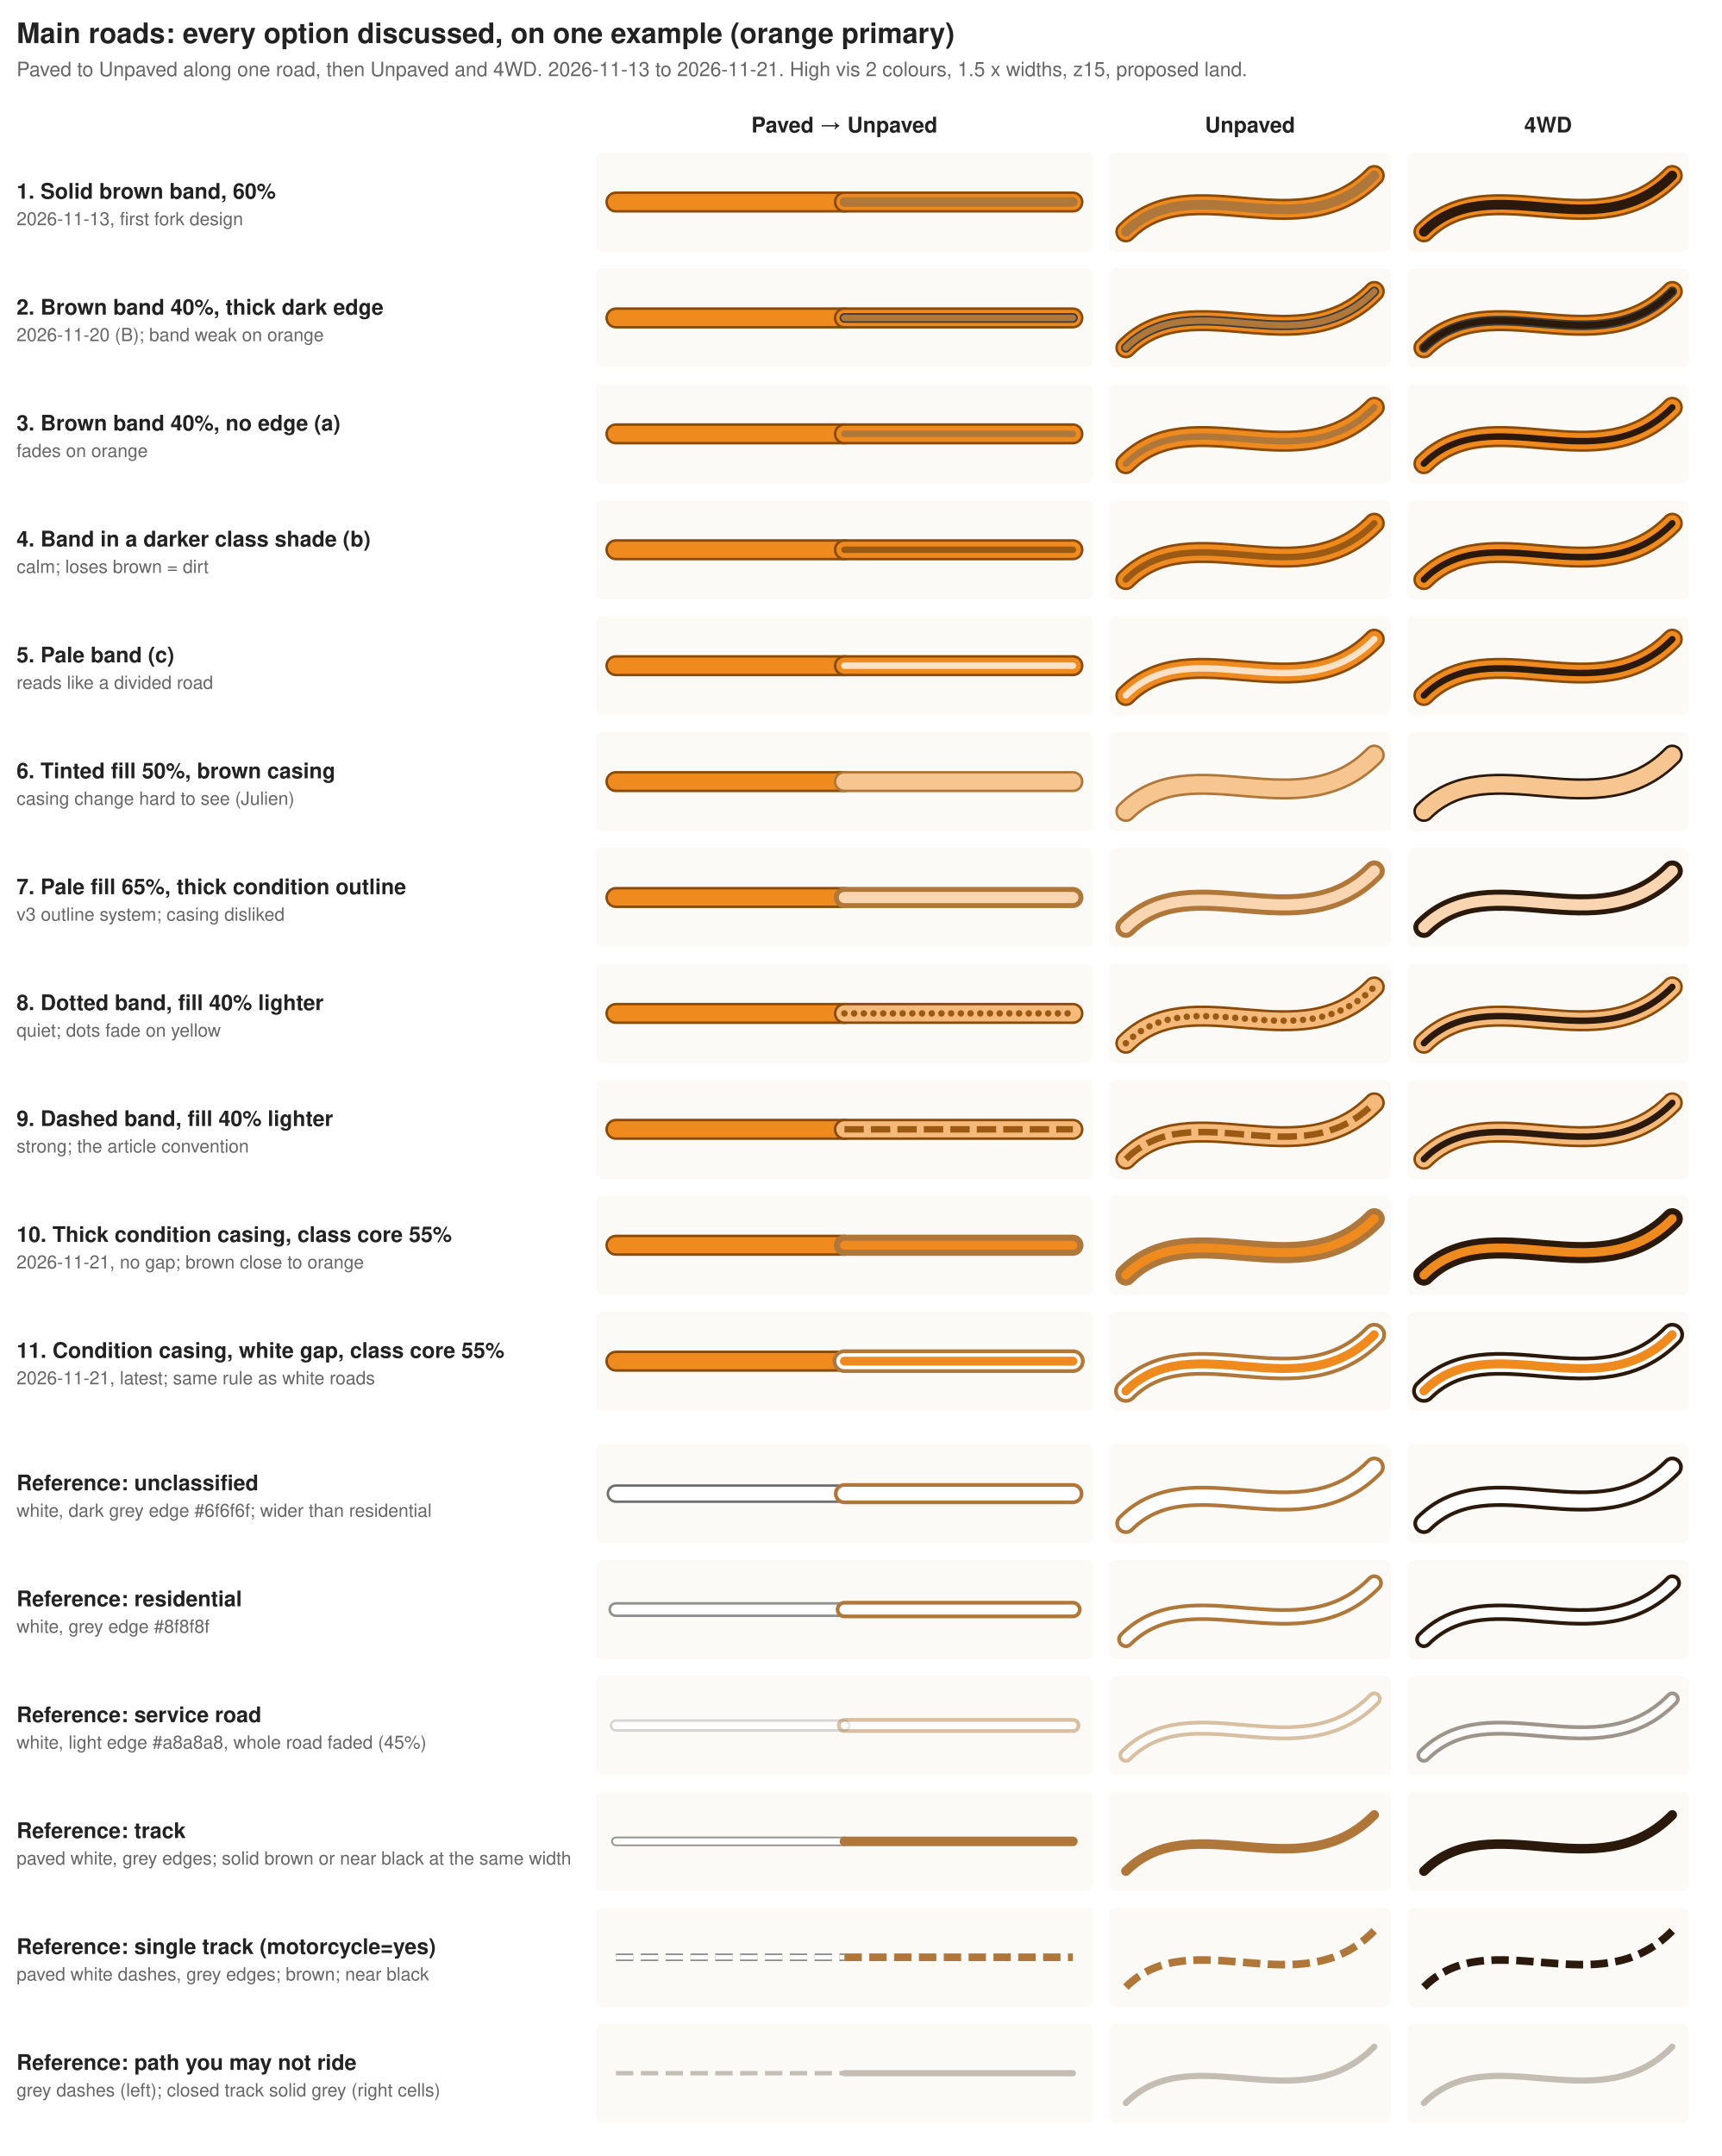
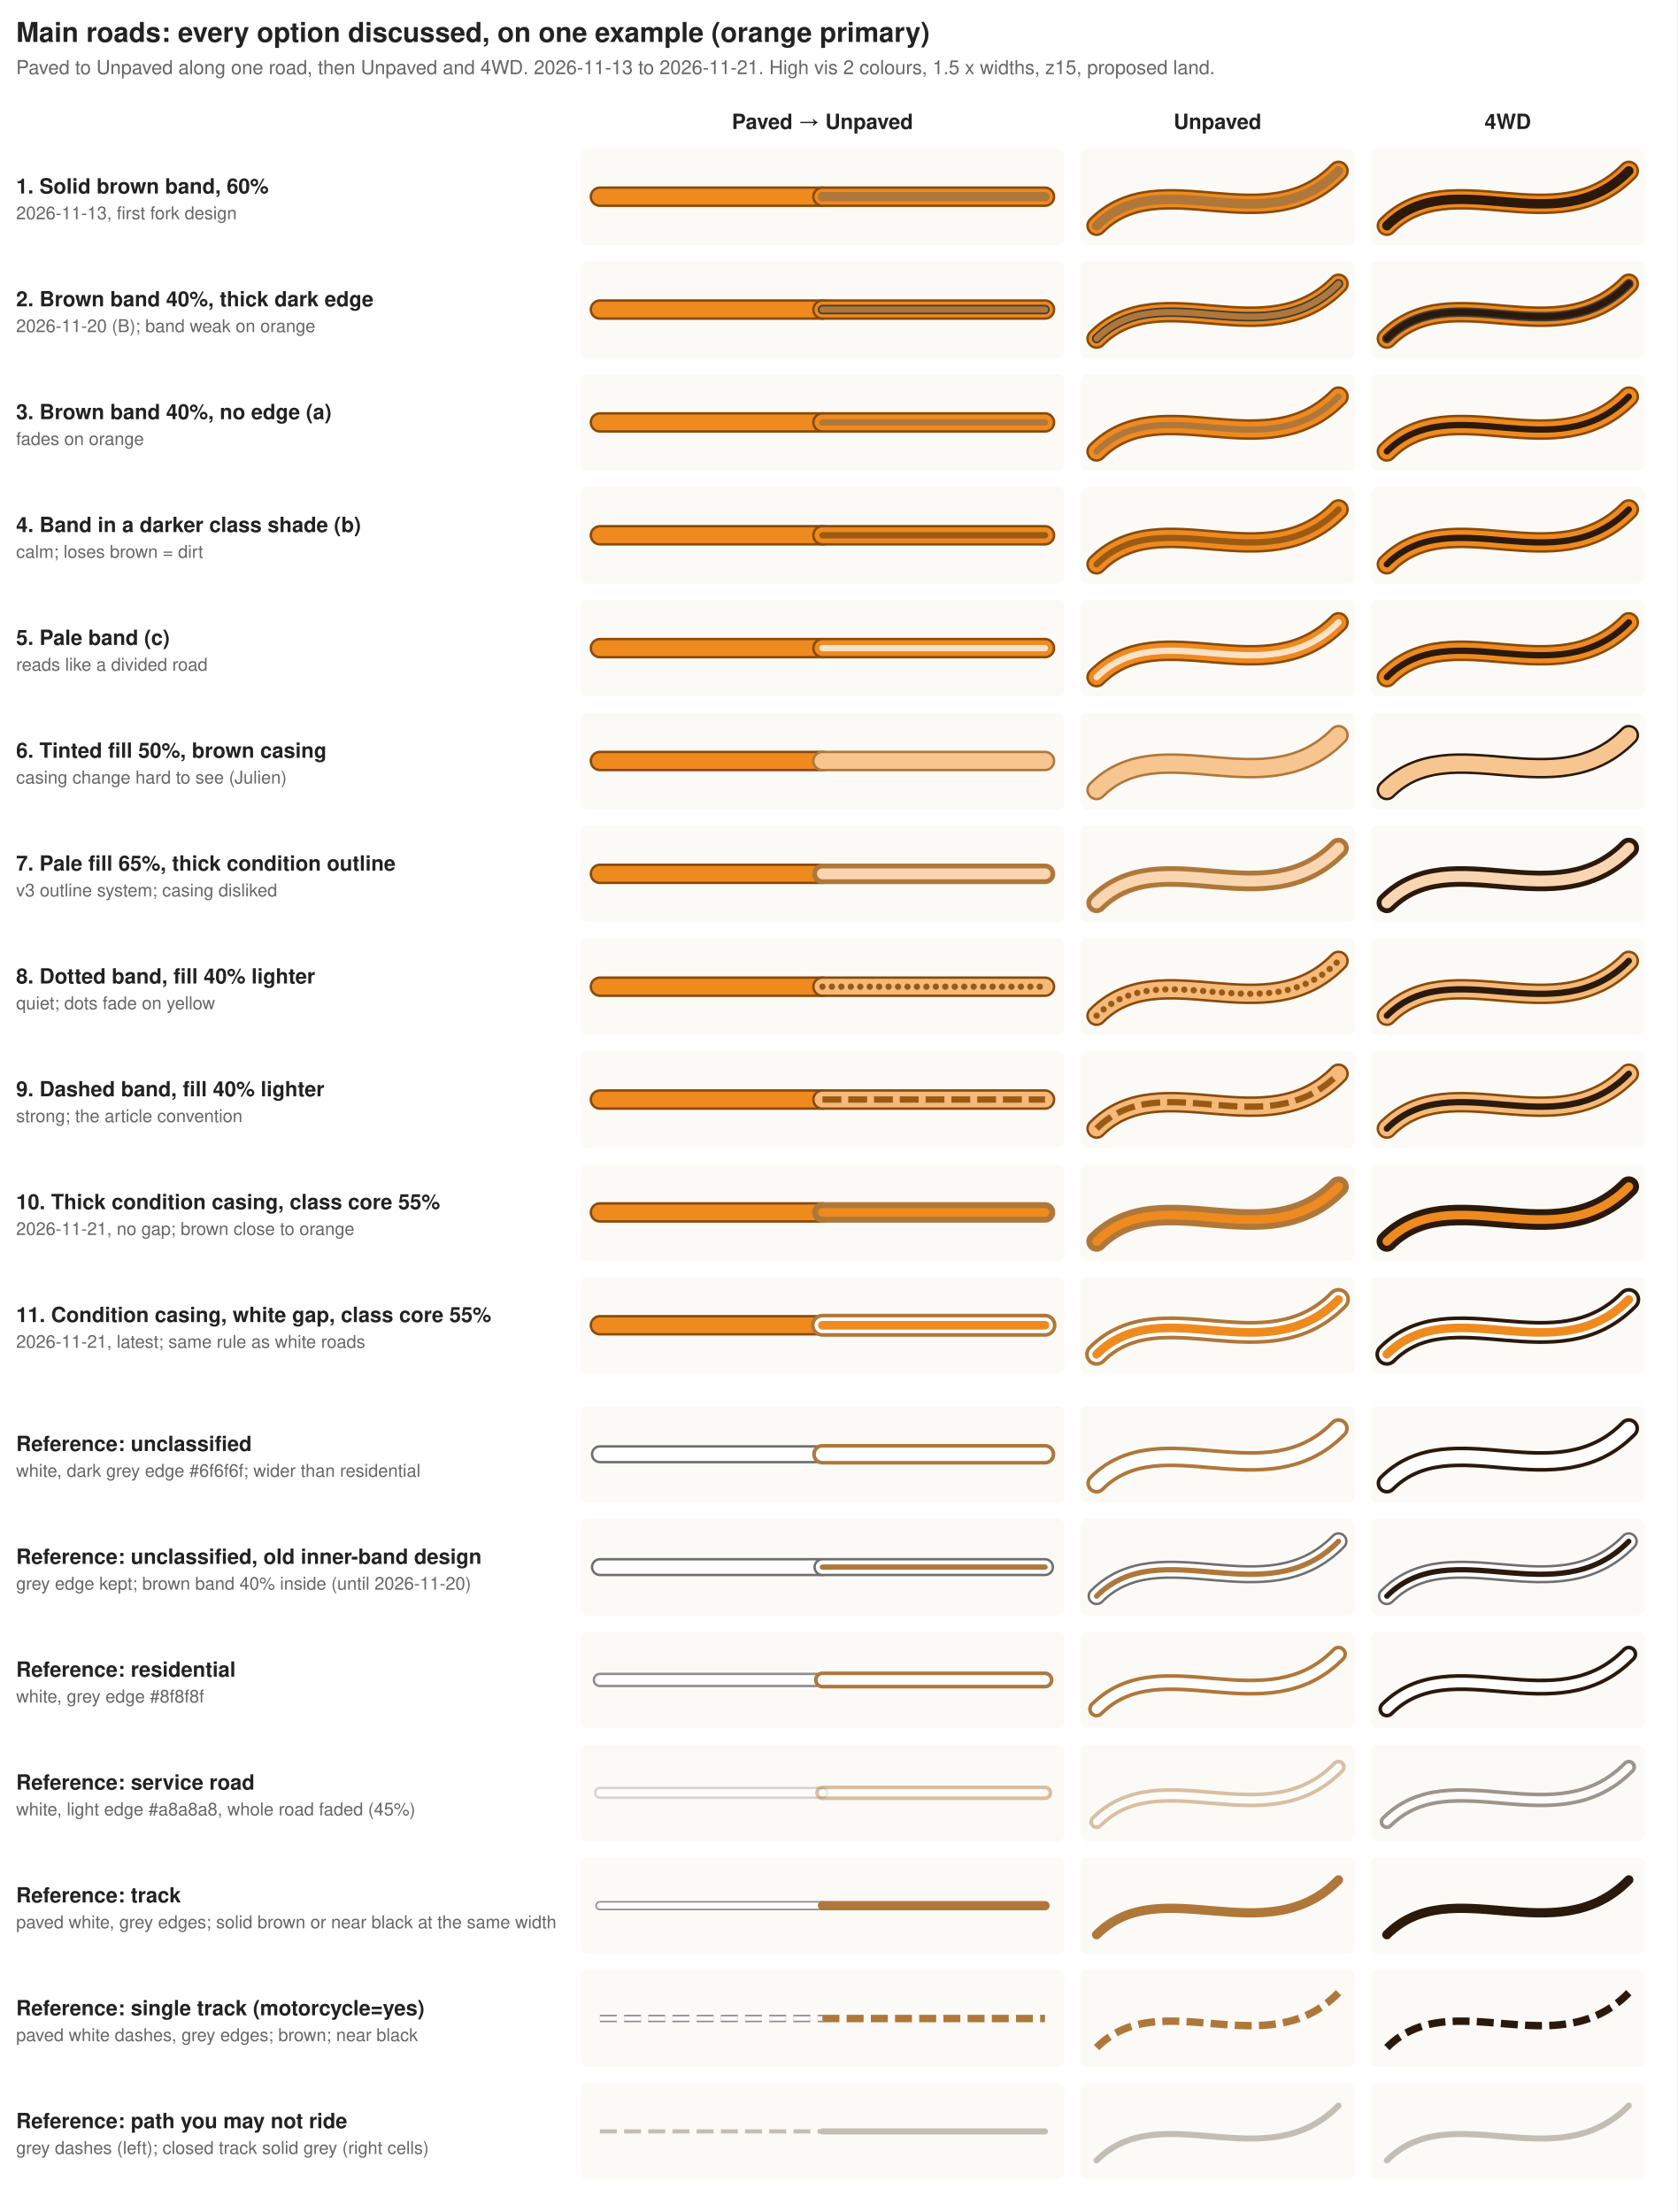
- <svg xmlns="http://www.w3.org/2000/svg" width="1040" height="1302" viewBox="0 0 1040 1302">
-   <rect width="1040" height="1302" fill="#fff" />
+ <svg xmlns="http://www.w3.org/2000/svg" width="1040" height="1372" viewBox="0 0 1040 1372">
+   <rect width="1040" height="1372" fill="#fff" />
  <text x="10" y="26" font-family="Helvetica, Arial, sans-serif" font-size="17" font-weight="700" fill="#222" text-anchor="start">Main roads: every option discussed, on one example (orange primary)</text>
  <text x="10" y="46" font-family="Helvetica, Arial, sans-serif" font-size="12" font-weight="400" fill="#666" text-anchor="start">Paved to Unpaved along one road, then Unpaved and 4WD. 2026-11-13 to 2026-11-21. High vis 2 colours, 1.5 x widths, z15, proposed land.</text>
  <text x="510" y="80" font-family="Helvetica, Arial, sans-serif" font-size="13" font-weight="700" fill="#222" text-anchor="middle">Paved → Unpaved</text>
  <text x="755" y="80" font-family="Helvetica, Arial, sans-serif" font-size="13" font-weight="700" fill="#222" text-anchor="middle">Unpaved</text>
  <text x="935" y="80" font-family="Helvetica, Arial, sans-serif" font-size="13" font-weight="700" fill="#222" text-anchor="middle">4WD</text>
  <text x="10" y="120" font-family="Helvetica, Arial, sans-serif" font-size="13" font-weight="700" fill="#222" text-anchor="start">1. Solid brown band, 60%</text>
  <text x="10" y="136" font-family="Helvetica, Arial, sans-serif" font-size="11" font-weight="400" fill="#666" text-anchor="start">2026-11-13, first fork design</text>
  <g transform="translate(360 92)">
    <rect width="300" height="60" rx="4" fill="#fbfaf6" />
    <path d="M12 30 L150 30" fill="none" stroke="#8a4a08" stroke-width="12.75" stroke-linecap="round" stroke-linejoin="round" />
    <path d="M12 30 L150 30" fill="none" stroke="#ef8a1f" stroke-width="9.75" stroke-linecap="round" stroke-linejoin="round" />
    <path d="M150 30 L288 30" fill="none" stroke="#8a4a08" stroke-width="12.75" stroke-linecap="round" stroke-linejoin="round" />
    <path d="M150 30 L288 30" fill="none" stroke="#ef8a1f" stroke-width="9.75" stroke-linecap="round" stroke-linejoin="round" />
    <path d="M150 30 L288 30" fill="none" stroke="#b0773a" stroke-width="5.85" stroke-linecap="round" stroke-linejoin="round" />
  </g>
  <g transform="translate(670 92)">
    <rect width="170" height="60" rx="4" fill="#fbfaf6" />
    <path d="M10 48 C 50 8, 115 60, 160 14" fill="none" stroke="#8a4a08" stroke-width="12.75" stroke-linecap="round" stroke-linejoin="round" />
    <path d="M10 48 C 50 8, 115 60, 160 14" fill="none" stroke="#ef8a1f" stroke-width="9.75" stroke-linecap="round" stroke-linejoin="round" />
    <path d="M10 48 C 50 8, 115 60, 160 14" fill="none" stroke="#b0773a" stroke-width="5.85" stroke-linecap="round" stroke-linejoin="round" />
  </g>
  <g transform="translate(850 92)">
    <rect width="170" height="60" rx="4" fill="#fbfaf6" />
    <path d="M10 48 C 50 8, 115 60, 160 14" fill="none" stroke="#8a4a08" stroke-width="12.75" stroke-linecap="round" stroke-linejoin="round" />
    <path d="M10 48 C 50 8, 115 60, 160 14" fill="none" stroke="#ef8a1f" stroke-width="9.75" stroke-linecap="round" stroke-linejoin="round" />
    <path d="M10 48 C 50 8, 115 60, 160 14" fill="none" stroke="#2b190c" stroke-width="5.85" stroke-linecap="round" stroke-linejoin="round" />
  </g>
  <text x="10" y="190" font-family="Helvetica, Arial, sans-serif" font-size="13" font-weight="700" fill="#222" text-anchor="start">2. Brown band 40%, thick dark edge</text>
  <text x="10" y="206" font-family="Helvetica, Arial, sans-serif" font-size="11" font-weight="400" fill="#666" text-anchor="start">2026-11-20 (B); band weak on orange</text>
  <g transform="translate(360 162)">
    <rect width="300" height="60" rx="4" fill="#fbfaf6" />
    <path d="M12 30 L150 30" fill="none" stroke="#8a4a08" stroke-width="12.75" stroke-linecap="round" stroke-linejoin="round" />
    <path d="M12 30 L150 30" fill="none" stroke="#ef8a1f" stroke-width="9.75" stroke-linecap="round" stroke-linejoin="round" />
    <path d="M150 30 L288 30" fill="none" stroke="#8a4a08" stroke-width="12.75" stroke-linecap="round" stroke-linejoin="round" />
    <path d="M150 30 L288 30" fill="none" stroke="#ef8a1f" stroke-width="9.75" stroke-linecap="round" stroke-linejoin="round" />
    <path d="M150 30 L288 30" fill="none" stroke="#3d3d3d" stroke-width="5.9" stroke-linecap="round" stroke-linejoin="round" />
    <path d="M150 30 L288 30" fill="none" stroke="#b0773a" stroke-width="3.9" stroke-linecap="round" stroke-linejoin="round" />
  </g>
  <g transform="translate(670 162)">
    <rect width="170" height="60" rx="4" fill="#fbfaf6" />
    <path d="M10 48 C 50 8, 115 60, 160 14" fill="none" stroke="#8a4a08" stroke-width="12.75" stroke-linecap="round" stroke-linejoin="round" />
    <path d="M10 48 C 50 8, 115 60, 160 14" fill="none" stroke="#ef8a1f" stroke-width="9.75" stroke-linecap="round" stroke-linejoin="round" />
    <path d="M10 48 C 50 8, 115 60, 160 14" fill="none" stroke="#3d3d3d" stroke-width="5.9" stroke-linecap="round" stroke-linejoin="round" />
    <path d="M10 48 C 50 8, 115 60, 160 14" fill="none" stroke="#b0773a" stroke-width="3.9" stroke-linecap="round" stroke-linejoin="round" />
  </g>
  <g transform="translate(850 162)">
    <rect width="170" height="60" rx="4" fill="#fbfaf6" />
    <path d="M10 48 C 50 8, 115 60, 160 14" fill="none" stroke="#8a4a08" stroke-width="12.75" stroke-linecap="round" stroke-linejoin="round" />
    <path d="M10 48 C 50 8, 115 60, 160 14" fill="none" stroke="#ef8a1f" stroke-width="9.75" stroke-linecap="round" stroke-linejoin="round" />
    <path d="M10 48 C 50 8, 115 60, 160 14" fill="none" stroke="#3d3d3d" stroke-width="5.9" stroke-linecap="round" stroke-linejoin="round" />
    <path d="M10 48 C 50 8, 115 60, 160 14" fill="none" stroke="#2b190c" stroke-width="3.9" stroke-linecap="round" stroke-linejoin="round" />
  </g>
  <text x="10" y="260" font-family="Helvetica, Arial, sans-serif" font-size="13" font-weight="700" fill="#222" text-anchor="start">3. Brown band 40%, no edge (a)</text>
  <text x="10" y="276" font-family="Helvetica, Arial, sans-serif" font-size="11" font-weight="400" fill="#666" text-anchor="start">fades on orange</text>
  <g transform="translate(360 232)">
    <rect width="300" height="60" rx="4" fill="#fbfaf6" />
    <path d="M12 30 L150 30" fill="none" stroke="#8a4a08" stroke-width="12.75" stroke-linecap="round" stroke-linejoin="round" />
    <path d="M12 30 L150 30" fill="none" stroke="#ef8a1f" stroke-width="9.75" stroke-linecap="round" stroke-linejoin="round" />
    <path d="M150 30 L288 30" fill="none" stroke="#8a4a08" stroke-width="12.75" stroke-linecap="round" stroke-linejoin="round" />
    <path d="M150 30 L288 30" fill="none" stroke="#ef8a1f" stroke-width="9.75" stroke-linecap="round" stroke-linejoin="round" />
    <path d="M150 30 L288 30" fill="none" stroke="#b0773a" stroke-width="3.9" stroke-linecap="round" stroke-linejoin="round" />
  </g>
  <g transform="translate(670 232)">
    <rect width="170" height="60" rx="4" fill="#fbfaf6" />
    <path d="M10 48 C 50 8, 115 60, 160 14" fill="none" stroke="#8a4a08" stroke-width="12.75" stroke-linecap="round" stroke-linejoin="round" />
    <path d="M10 48 C 50 8, 115 60, 160 14" fill="none" stroke="#ef8a1f" stroke-width="9.75" stroke-linecap="round" stroke-linejoin="round" />
    <path d="M10 48 C 50 8, 115 60, 160 14" fill="none" stroke="#b0773a" stroke-width="3.9" stroke-linecap="round" stroke-linejoin="round" />
  </g>
  <g transform="translate(850 232)">
    <rect width="170" height="60" rx="4" fill="#fbfaf6" />
    <path d="M10 48 C 50 8, 115 60, 160 14" fill="none" stroke="#8a4a08" stroke-width="12.75" stroke-linecap="round" stroke-linejoin="round" />
    <path d="M10 48 C 50 8, 115 60, 160 14" fill="none" stroke="#ef8a1f" stroke-width="9.75" stroke-linecap="round" stroke-linejoin="round" />
    <path d="M10 48 C 50 8, 115 60, 160 14" fill="none" stroke="#2b190c" stroke-width="3.9" stroke-linecap="round" stroke-linejoin="round" />
  </g>
  <text x="10" y="330" font-family="Helvetica, Arial, sans-serif" font-size="13" font-weight="700" fill="#222" text-anchor="start">4. Band in a darker class shade (b)</text>
  <text x="10" y="346" font-family="Helvetica, Arial, sans-serif" font-size="11" font-weight="400" fill="#666" text-anchor="start">calm; loses brown = dirt</text>
  <g transform="translate(360 302)">
    <rect width="300" height="60" rx="4" fill="#fbfaf6" />
    <path d="M12 30 L150 30" fill="none" stroke="#8a4a08" stroke-width="12.75" stroke-linecap="round" stroke-linejoin="round" />
    <path d="M12 30 L150 30" fill="none" stroke="#ef8a1f" stroke-width="9.75" stroke-linecap="round" stroke-linejoin="round" />
    <path d="M150 30 L288 30" fill="none" stroke="#8a4a08" stroke-width="12.75" stroke-linecap="round" stroke-linejoin="round" />
    <path d="M150 30 L288 30" fill="none" stroke="#ef8a1f" stroke-width="9.75" stroke-linecap="round" stroke-linejoin="round" />
    <path d="M150 30 L288 30" fill="none" stroke="#9b5a14" stroke-width="3.9" stroke-linecap="round" stroke-linejoin="round" />
  </g>
  <g transform="translate(670 302)">
    <rect width="170" height="60" rx="4" fill="#fbfaf6" />
    <path d="M10 48 C 50 8, 115 60, 160 14" fill="none" stroke="#8a4a08" stroke-width="12.75" stroke-linecap="round" stroke-linejoin="round" />
    <path d="M10 48 C 50 8, 115 60, 160 14" fill="none" stroke="#ef8a1f" stroke-width="9.75" stroke-linecap="round" stroke-linejoin="round" />
    <path d="M10 48 C 50 8, 115 60, 160 14" fill="none" stroke="#9b5a14" stroke-width="3.9" stroke-linecap="round" stroke-linejoin="round" />
  </g>
  <g transform="translate(850 302)">
    <rect width="170" height="60" rx="4" fill="#fbfaf6" />
    <path d="M10 48 C 50 8, 115 60, 160 14" fill="none" stroke="#8a4a08" stroke-width="12.75" stroke-linecap="round" stroke-linejoin="round" />
    <path d="M10 48 C 50 8, 115 60, 160 14" fill="none" stroke="#ef8a1f" stroke-width="9.75" stroke-linecap="round" stroke-linejoin="round" />
    <path d="M10 48 C 50 8, 115 60, 160 14" fill="none" stroke="#2b190c" stroke-width="3.9" stroke-linecap="round" stroke-linejoin="round" />
  </g>
  <text x="10" y="400" font-family="Helvetica, Arial, sans-serif" font-size="13" font-weight="700" fill="#222" text-anchor="start">5. Pale band (c)</text>
  <text x="10" y="416" font-family="Helvetica, Arial, sans-serif" font-size="11" font-weight="400" fill="#666" text-anchor="start">reads like a divided road</text>
  <g transform="translate(360 372)">
    <rect width="300" height="60" rx="4" fill="#fbfaf6" />
    <path d="M12 30 L150 30" fill="none" stroke="#8a4a08" stroke-width="12.75" stroke-linecap="round" stroke-linejoin="round" />
    <path d="M12 30 L150 30" fill="none" stroke="#ef8a1f" stroke-width="9.75" stroke-linecap="round" stroke-linejoin="round" />
    <path d="M150 30 L288 30" fill="none" stroke="#8a4a08" stroke-width="12.75" stroke-linecap="round" stroke-linejoin="round" />
    <path d="M150 30 L288 30" fill="none" stroke="#ef8a1f" stroke-width="9.75" stroke-linecap="round" stroke-linejoin="round" />
    <path d="M150 30 L288 30" fill="none" stroke="#fbe2c7" stroke-width="3.9" stroke-linecap="round" stroke-linejoin="round" />
  </g>
  <g transform="translate(670 372)">
    <rect width="170" height="60" rx="4" fill="#fbfaf6" />
    <path d="M10 48 C 50 8, 115 60, 160 14" fill="none" stroke="#8a4a08" stroke-width="12.75" stroke-linecap="round" stroke-linejoin="round" />
    <path d="M10 48 C 50 8, 115 60, 160 14" fill="none" stroke="#ef8a1f" stroke-width="9.75" stroke-linecap="round" stroke-linejoin="round" />
    <path d="M10 48 C 50 8, 115 60, 160 14" fill="none" stroke="#fbe2c7" stroke-width="3.9" stroke-linecap="round" stroke-linejoin="round" />
  </g>
  <g transform="translate(850 372)">
    <rect width="170" height="60" rx="4" fill="#fbfaf6" />
    <path d="M10 48 C 50 8, 115 60, 160 14" fill="none" stroke="#8a4a08" stroke-width="12.75" stroke-linecap="round" stroke-linejoin="round" />
    <path d="M10 48 C 50 8, 115 60, 160 14" fill="none" stroke="#ef8a1f" stroke-width="9.75" stroke-linecap="round" stroke-linejoin="round" />
    <path d="M10 48 C 50 8, 115 60, 160 14" fill="none" stroke="#2b190c" stroke-width="3.9" stroke-linecap="round" stroke-linejoin="round" />
  </g>
  <text x="10" y="470" font-family="Helvetica, Arial, sans-serif" font-size="13" font-weight="700" fill="#222" text-anchor="start">6. Tinted fill 50%, brown casing</text>
  <text x="10" y="486" font-family="Helvetica, Arial, sans-serif" font-size="11" font-weight="400" fill="#666" text-anchor="start">casing change hard to see (Julien)</text>
  <g transform="translate(360 442)">
    <rect width="300" height="60" rx="4" fill="#fbfaf6" />
    <path d="M12 30 L150 30" fill="none" stroke="#8a4a08" stroke-width="12.75" stroke-linecap="round" stroke-linejoin="round" />
    <path d="M12 30 L150 30" fill="none" stroke="#ef8a1f" stroke-width="9.75" stroke-linecap="round" stroke-linejoin="round" />
    <path d="M150 30 L288 30" fill="none" stroke="#b0773a" stroke-width="12.75" stroke-linecap="round" stroke-linejoin="round" />
    <path d="M150 30 L288 30" fill="none" stroke="#f7c58f" stroke-width="9.75" stroke-linecap="round" stroke-linejoin="round" />
  </g>
  <g transform="translate(670 442)">
    <rect width="170" height="60" rx="4" fill="#fbfaf6" />
    <path d="M10 48 C 50 8, 115 60, 160 14" fill="none" stroke="#b0773a" stroke-width="12.75" stroke-linecap="round" stroke-linejoin="round" />
    <path d="M10 48 C 50 8, 115 60, 160 14" fill="none" stroke="#f7c58f" stroke-width="9.75" stroke-linecap="round" stroke-linejoin="round" />
  </g>
  <g transform="translate(850 442)">
    <rect width="170" height="60" rx="4" fill="#fbfaf6" />
    <path d="M10 48 C 50 8, 115 60, 160 14" fill="none" stroke="#2b190c" stroke-width="12.75" stroke-linecap="round" stroke-linejoin="round" />
    <path d="M10 48 C 50 8, 115 60, 160 14" fill="none" stroke="#f7c58f" stroke-width="9.75" stroke-linecap="round" stroke-linejoin="round" />
  </g>
  <text x="10" y="540" font-family="Helvetica, Arial, sans-serif" font-size="13" font-weight="700" fill="#222" text-anchor="start">7. Pale fill 65%, thick condition outline</text>
  <text x="10" y="556" font-family="Helvetica, Arial, sans-serif" font-size="11" font-weight="400" fill="#666" text-anchor="start">v3 outline system; casing disliked</text>
  <g transform="translate(360 512)">
    <rect width="300" height="60" rx="4" fill="#fbfaf6" />
    <path d="M12 30 L150 30" fill="none" stroke="#8a4a08" stroke-width="12.75" stroke-linecap="round" stroke-linejoin="round" />
    <path d="M12 30 L150 30" fill="none" stroke="#ef8a1f" stroke-width="9.75" stroke-linecap="round" stroke-linejoin="round" />
    <path d="M150 30 L288 30" fill="none" stroke="#b0773a" stroke-width="12.75" stroke-linecap="round" stroke-linejoin="round" />
    <path d="M150 30 L288 30" fill="none" stroke="#f9d6b1" stroke-width="6.75" stroke-linecap="round" stroke-linejoin="round" />
  </g>
  <g transform="translate(670 512)">
    <rect width="170" height="60" rx="4" fill="#fbfaf6" />
    <path d="M10 48 C 50 8, 115 60, 160 14" fill="none" stroke="#b0773a" stroke-width="12.75" stroke-linecap="round" stroke-linejoin="round" />
    <path d="M10 48 C 50 8, 115 60, 160 14" fill="none" stroke="#f9d6b1" stroke-width="6.75" stroke-linecap="round" stroke-linejoin="round" />
  </g>
  <g transform="translate(850 512)">
    <rect width="170" height="60" rx="4" fill="#fbfaf6" />
    <path d="M10 48 C 50 8, 115 60, 160 14" fill="none" stroke="#2b190c" stroke-width="12.75" stroke-linecap="round" stroke-linejoin="round" />
    <path d="M10 48 C 50 8, 115 60, 160 14" fill="none" stroke="#f9d6b1" stroke-width="6.75" stroke-linecap="round" stroke-linejoin="round" />
  </g>
  <text x="10" y="610" font-family="Helvetica, Arial, sans-serif" font-size="13" font-weight="700" fill="#222" text-anchor="start">8. Dotted band, fill 40% lighter</text>
  <text x="10" y="626" font-family="Helvetica, Arial, sans-serif" font-size="11" font-weight="400" fill="#666" text-anchor="start">quiet; dots fade on yellow</text>
  <g transform="translate(360 582)">
    <rect width="300" height="60" rx="4" fill="#fbfaf6" />
    <path d="M12 30 L150 30" fill="none" stroke="#8a4a08" stroke-width="12.75" stroke-linecap="round" stroke-linejoin="round" />
    <path d="M12 30 L150 30" fill="none" stroke="#ef8a1f" stroke-width="9.75" stroke-linecap="round" stroke-linejoin="round" />
    <path d="M150 30 L288 30" fill="none" stroke="#8a4a08" stroke-width="12.75" stroke-linecap="round" stroke-linejoin="round" />
    <path d="M150 30 L288 30" fill="none" stroke="#f5b979" stroke-width="9.75" stroke-linecap="round" stroke-linejoin="round" />
    <path d="M150 30 L288 30" fill="none" stroke="#9b5a14" stroke-width="3.9" stroke-linecap="round" stroke-linejoin="round" stroke-dasharray="0.01 5.85" />
  </g>
  <g transform="translate(670 582)">
    <rect width="170" height="60" rx="4" fill="#fbfaf6" />
    <path d="M10 48 C 50 8, 115 60, 160 14" fill="none" stroke="#8a4a08" stroke-width="12.75" stroke-linecap="round" stroke-linejoin="round" />
    <path d="M10 48 C 50 8, 115 60, 160 14" fill="none" stroke="#f5b979" stroke-width="9.75" stroke-linecap="round" stroke-linejoin="round" />
    <path d="M10 48 C 50 8, 115 60, 160 14" fill="none" stroke="#9b5a14" stroke-width="3.9" stroke-linecap="round" stroke-linejoin="round" stroke-dasharray="0.01 5.85" />
  </g>
  <g transform="translate(850 582)">
    <rect width="170" height="60" rx="4" fill="#fbfaf6" />
    <path d="M10 48 C 50 8, 115 60, 160 14" fill="none" stroke="#8a4a08" stroke-width="12.75" stroke-linecap="round" stroke-linejoin="round" />
    <path d="M10 48 C 50 8, 115 60, 160 14" fill="none" stroke="#f5b979" stroke-width="9.75" stroke-linecap="round" stroke-linejoin="round" />
    <path d="M10 48 C 50 8, 115 60, 160 14" fill="none" stroke="#2b190c" stroke-width="3.9" stroke-linecap="round" stroke-linejoin="round" />
  </g>
  <text x="10" y="680" font-family="Helvetica, Arial, sans-serif" font-size="13" font-weight="700" fill="#222" text-anchor="start">9. Dashed band, fill 40% lighter</text>
  <text x="10" y="696" font-family="Helvetica, Arial, sans-serif" font-size="11" font-weight="400" fill="#666" text-anchor="start">strong; the article convention</text>
  <g transform="translate(360 652)">
    <rect width="300" height="60" rx="4" fill="#fbfaf6" />
    <path d="M12 30 L150 30" fill="none" stroke="#8a4a08" stroke-width="12.75" stroke-linecap="round" stroke-linejoin="round" />
    <path d="M12 30 L150 30" fill="none" stroke="#ef8a1f" stroke-width="9.75" stroke-linecap="round" stroke-linejoin="round" />
    <path d="M150 30 L288 30" fill="none" stroke="#8a4a08" stroke-width="12.75" stroke-linecap="round" stroke-linejoin="round" />
    <path d="M150 30 L288 30" fill="none" stroke="#f5b979" stroke-width="9.75" stroke-linecap="round" stroke-linejoin="round" />
    <path d="M150 30 L288 30" fill="none" stroke="#9b5a14" stroke-width="3.9" stroke-linecap="butt" stroke-linejoin="round" stroke-dasharray="11.7 4.29" />
  </g>
  <g transform="translate(670 652)">
    <rect width="170" height="60" rx="4" fill="#fbfaf6" />
    <path d="M10 48 C 50 8, 115 60, 160 14" fill="none" stroke="#8a4a08" stroke-width="12.75" stroke-linecap="round" stroke-linejoin="round" />
    <path d="M10 48 C 50 8, 115 60, 160 14" fill="none" stroke="#f5b979" stroke-width="9.75" stroke-linecap="round" stroke-linejoin="round" />
    <path d="M10 48 C 50 8, 115 60, 160 14" fill="none" stroke="#9b5a14" stroke-width="3.9" stroke-linecap="butt" stroke-linejoin="round" stroke-dasharray="11.7 4.29" />
  </g>
  <g transform="translate(850 652)">
    <rect width="170" height="60" rx="4" fill="#fbfaf6" />
    <path d="M10 48 C 50 8, 115 60, 160 14" fill="none" stroke="#8a4a08" stroke-width="12.75" stroke-linecap="round" stroke-linejoin="round" />
    <path d="M10 48 C 50 8, 115 60, 160 14" fill="none" stroke="#f5b979" stroke-width="9.75" stroke-linecap="round" stroke-linejoin="round" />
    <path d="M10 48 C 50 8, 115 60, 160 14" fill="none" stroke="#2b190c" stroke-width="3.9" stroke-linecap="round" stroke-linejoin="round" />
  </g>
  <text x="10" y="750" font-family="Helvetica, Arial, sans-serif" font-size="13" font-weight="700" fill="#222" text-anchor="start">10. Thick condition casing, class core 55%</text>
  <text x="10" y="766" font-family="Helvetica, Arial, sans-serif" font-size="11" font-weight="400" fill="#666" text-anchor="start">2026-11-21, no gap; brown close to orange</text>
  <g transform="translate(360 722)">
    <rect width="300" height="60" rx="4" fill="#fbfaf6" />
    <path d="M12 30 L150 30" fill="none" stroke="#8a4a08" stroke-width="12.75" stroke-linecap="round" stroke-linejoin="round" />
    <path d="M12 30 L150 30" fill="none" stroke="#ef8a1f" stroke-width="9.75" stroke-linecap="round" stroke-linejoin="round" />
    <path d="M150 30 L288 30" fill="none" stroke="#b0773a" stroke-width="12.75" stroke-linecap="round" stroke-linejoin="round" />
    <path d="M150 30 L288 30" fill="none" stroke="#ef8a1f" stroke-width="5.363" stroke-linecap="round" stroke-linejoin="round" />
  </g>
  <g transform="translate(670 722)">
    <rect width="170" height="60" rx="4" fill="#fbfaf6" />
    <path d="M10 48 C 50 8, 115 60, 160 14" fill="none" stroke="#b0773a" stroke-width="12.75" stroke-linecap="round" stroke-linejoin="round" />
    <path d="M10 48 C 50 8, 115 60, 160 14" fill="none" stroke="#ef8a1f" stroke-width="5.363" stroke-linecap="round" stroke-linejoin="round" />
  </g>
  <g transform="translate(850 722)">
    <rect width="170" height="60" rx="4" fill="#fbfaf6" />
    <path d="M10 48 C 50 8, 115 60, 160 14" fill="none" stroke="#2b190c" stroke-width="12.75" stroke-linecap="round" stroke-linejoin="round" />
    <path d="M10 48 C 50 8, 115 60, 160 14" fill="none" stroke="#ef8a1f" stroke-width="5.363" stroke-linecap="round" stroke-linejoin="round" />
  </g>
  <text x="10" y="820" font-family="Helvetica, Arial, sans-serif" font-size="13" font-weight="700" fill="#222" text-anchor="start">11. Condition casing, white gap, class core 55%</text>
  <text x="10" y="836" font-family="Helvetica, Arial, sans-serif" font-size="11" font-weight="400" fill="#666" text-anchor="start">2026-11-21, latest; same rule as white roads</text>
  <g transform="translate(360 792)">
    <rect width="300" height="60" rx="4" fill="#fbfaf6" />
    <path d="M12 30 L150 30" fill="none" stroke="#8a4a08" stroke-width="12.75" stroke-linecap="round" stroke-linejoin="round" />
    <path d="M12 30 L150 30" fill="none" stroke="#ef8a1f" stroke-width="9.75" stroke-linecap="round" stroke-linejoin="round" />
    <path d="M150 30 L288 30" fill="none" stroke="#b0773a" stroke-width="14.25" stroke-linecap="round" stroke-linejoin="round" />
    <path d="M150 30 L288 30" fill="none" stroke="#ffffff" stroke-width="9.75" stroke-linecap="round" stroke-linejoin="round" />
    <path d="M150 30 L288 30" fill="none" stroke="#ef8a1f" stroke-width="5.363" stroke-linecap="round" stroke-linejoin="round" />
  </g>
  <g transform="translate(670 792)">
    <rect width="170" height="60" rx="4" fill="#fbfaf6" />
    <path d="M10 48 C 50 8, 115 60, 160 14" fill="none" stroke="#b0773a" stroke-width="14.25" stroke-linecap="round" stroke-linejoin="round" />
    <path d="M10 48 C 50 8, 115 60, 160 14" fill="none" stroke="#ffffff" stroke-width="9.75" stroke-linecap="round" stroke-linejoin="round" />
    <path d="M10 48 C 50 8, 115 60, 160 14" fill="none" stroke="#ef8a1f" stroke-width="5.363" stroke-linecap="round" stroke-linejoin="round" />
  </g>
  <g transform="translate(850 792)">
    <rect width="170" height="60" rx="4" fill="#fbfaf6" />
    <path d="M10 48 C 50 8, 115 60, 160 14" fill="none" stroke="#2b190c" stroke-width="14.25" stroke-linecap="round" stroke-linejoin="round" />
    <path d="M10 48 C 50 8, 115 60, 160 14" fill="none" stroke="#ffffff" stroke-width="9.75" stroke-linecap="round" stroke-linejoin="round" />
    <path d="M10 48 C 50 8, 115 60, 160 14" fill="none" stroke="#ef8a1f" stroke-width="5.363" stroke-linecap="round" stroke-linejoin="round" />
  </g>
  <text x="10" y="900" font-family="Helvetica, Arial, sans-serif" font-size="13" font-weight="700" fill="#222" text-anchor="start">Reference: unclassified</text>
  <text x="10" y="916" font-family="Helvetica, Arial, sans-serif" font-size="11" font-weight="400" fill="#666" text-anchor="start">white, dark grey edge #6f6f6f; wider than residential</text>
  <g transform="translate(360 872)">
    <rect width="300" height="60" rx="4" fill="#fbfaf6" />
    <path d="M12 30 L150 30" fill="none" stroke="#6f6f6f" stroke-width="11.25" stroke-linecap="round" stroke-linejoin="round" />
    <path d="M12 30 L150 30" fill="none" stroke="#ffffff" stroke-width="8.25" stroke-linecap="round" stroke-linejoin="round" />
    <path d="M150 30 L288 30" fill="none" stroke="#b0773a" stroke-width="12.75" stroke-linecap="round" stroke-linejoin="round" />
    <path d="M150 30 L288 30" fill="none" stroke="#ffffff" stroke-width="8.25" stroke-linecap="round" stroke-linejoin="round" />
  </g>
  <g transform="translate(670 872)">
    <rect width="170" height="60" rx="4" fill="#fbfaf6" />
    <path d="M10 48 C 50 8, 115 60, 160 14" fill="none" stroke="#b0773a" stroke-width="12.75" stroke-linecap="round" stroke-linejoin="round" />
    <path d="M10 48 C 50 8, 115 60, 160 14" fill="none" stroke="#ffffff" stroke-width="8.25" stroke-linecap="round" stroke-linejoin="round" />
  </g>
  <g transform="translate(850 872)">
    <rect width="170" height="60" rx="4" fill="#fbfaf6" />
    <path d="M10 48 C 50 8, 115 60, 160 14" fill="none" stroke="#2b190c" stroke-width="12.75" stroke-linecap="round" stroke-linejoin="round" />
    <path d="M10 48 C 50 8, 115 60, 160 14" fill="none" stroke="#ffffff" stroke-width="8.25" stroke-linecap="round" stroke-linejoin="round" />
  </g>
-   <text x="10" y="970" font-family="Helvetica, Arial, sans-serif" font-size="13" font-weight="700" fill="#222" text-anchor="start">Reference: residential</text>
-   <text x="10" y="986" font-family="Helvetica, Arial, sans-serif" font-size="11" font-weight="400" fill="#666" text-anchor="start">white, grey edge #8f8f8f</text>
+   <text x="10" y="970" font-family="Helvetica, Arial, sans-serif" font-size="13" font-weight="700" fill="#222" text-anchor="start">Reference: unclassified, old inner-band design</text>
+   <text x="10" y="986" font-family="Helvetica, Arial, sans-serif" font-size="11" font-weight="400" fill="#666" text-anchor="start">grey edge kept; brown band 40% inside (until 2026-11-20)</text>
  <g transform="translate(360 942)">
+     <rect width="300" height="60" rx="4" fill="#fbfaf6" />
+     <path d="M12 30 L150 30" fill="none" stroke="#6f6f6f" stroke-width="11.25" stroke-linecap="round" stroke-linejoin="round" />
+     <path d="M12 30 L150 30" fill="none" stroke="#ffffff" stroke-width="8.25" stroke-linecap="round" stroke-linejoin="round" />
+     <path d="M150 30 L288 30" fill="none" stroke="#6f6f6f" stroke-width="11.25" stroke-linecap="round" stroke-linejoin="round" />
+     <path d="M150 30 L288 30" fill="none" stroke="#ffffff" stroke-width="8.25" stroke-linecap="round" stroke-linejoin="round" />
+     <path d="M150 30 L288 30" fill="none" stroke="#b0773a" stroke-width="3.3" stroke-linecap="round" stroke-linejoin="round" />
+   </g>
+   <g transform="translate(670 942)">
+     <rect width="170" height="60" rx="4" fill="#fbfaf6" />
+     <path d="M10 48 C 50 8, 115 60, 160 14" fill="none" stroke="#6f6f6f" stroke-width="11.25" stroke-linecap="round" stroke-linejoin="round" />
+     <path d="M10 48 C 50 8, 115 60, 160 14" fill="none" stroke="#ffffff" stroke-width="8.25" stroke-linecap="round" stroke-linejoin="round" />
+     <path d="M10 48 C 50 8, 115 60, 160 14" fill="none" stroke="#b0773a" stroke-width="3.3" stroke-linecap="round" stroke-linejoin="round" />
+   </g>
+   <g transform="translate(850 942)">
+     <rect width="170" height="60" rx="4" fill="#fbfaf6" />
+     <path d="M10 48 C 50 8, 115 60, 160 14" fill="none" stroke="#6f6f6f" stroke-width="11.25" stroke-linecap="round" stroke-linejoin="round" />
+     <path d="M10 48 C 50 8, 115 60, 160 14" fill="none" stroke="#ffffff" stroke-width="8.25" stroke-linecap="round" stroke-linejoin="round" />
+     <path d="M10 48 C 50 8, 115 60, 160 14" fill="none" stroke="#2b190c" stroke-width="3.3" stroke-linecap="round" stroke-linejoin="round" />
+   </g>
+   <text x="10" y="1040" font-family="Helvetica, Arial, sans-serif" font-size="13" font-weight="700" fill="#222" text-anchor="start">Reference: residential</text>
+   <text x="10" y="1056" font-family="Helvetica, Arial, sans-serif" font-size="11" font-weight="400" fill="#666" text-anchor="start">white, grey edge #8f8f8f</text>
+   <g transform="translate(360 1012)">
    <rect width="300" height="60" rx="4" fill="#fbfaf6" />
    <path d="M12 30 L150 30" fill="none" stroke="#8f8f8f" stroke-width="9" stroke-linecap="round" stroke-linejoin="round" />
    <path d="M12 30 L150 30" fill="none" stroke="#ffffff" stroke-width="6" stroke-linecap="round" stroke-linejoin="round" />
    <path d="M150 30 L288 30" fill="none" stroke="#b0773a" stroke-width="10.5" stroke-linecap="round" stroke-linejoin="round" />
    <path d="M150 30 L288 30" fill="none" stroke="#ffffff" stroke-width="6" stroke-linecap="round" stroke-linejoin="round" />
  </g>
-   <g transform="translate(670 942)">
+   <g transform="translate(670 1012)">
    <rect width="170" height="60" rx="4" fill="#fbfaf6" />
    <path d="M10 48 C 50 8, 115 60, 160 14" fill="none" stroke="#b0773a" stroke-width="10.5" stroke-linecap="round" stroke-linejoin="round" />
    <path d="M10 48 C 50 8, 115 60, 160 14" fill="none" stroke="#ffffff" stroke-width="6" stroke-linecap="round" stroke-linejoin="round" />
  </g>
-   <g transform="translate(850 942)">
+   <g transform="translate(850 1012)">
    <rect width="170" height="60" rx="4" fill="#fbfaf6" />
    <path d="M10 48 C 50 8, 115 60, 160 14" fill="none" stroke="#2b190c" stroke-width="10.5" stroke-linecap="round" stroke-linejoin="round" />
    <path d="M10 48 C 50 8, 115 60, 160 14" fill="none" stroke="#ffffff" stroke-width="6" stroke-linecap="round" stroke-linejoin="round" />
  </g>
-   <text x="10" y="1040" font-family="Helvetica, Arial, sans-serif" font-size="13" font-weight="700" fill="#222" text-anchor="start">Reference: service road</text>
-   <text x="10" y="1056" font-family="Helvetica, Arial, sans-serif" font-size="11" font-weight="400" fill="#666" text-anchor="start">white, light edge #a8a8a8, whole road faded (45%)</text>
-   <g transform="translate(360 1012)">
+   <text x="10" y="1110" font-family="Helvetica, Arial, sans-serif" font-size="13" font-weight="700" fill="#222" text-anchor="start">Reference: service road</text>
+   <text x="10" y="1126" font-family="Helvetica, Arial, sans-serif" font-size="11" font-weight="400" fill="#666" text-anchor="start">white, light edge #a8a8a8, whole road faded (45%)</text>
+   <g transform="translate(360 1082)">
    <rect width="300" height="60" rx="4" fill="#fbfaf6" />
    <g opacity="0.45">
      <path d="M12 30 L150 30" fill="none" stroke="#a8a8a8" stroke-width="7.5" stroke-linecap="round" stroke-linejoin="round" />
      <path d="M12 30 L150 30" fill="none" stroke="#ffffff" stroke-width="4.5" stroke-linecap="round" stroke-linejoin="round" />
    </g>
    <g opacity="0.45">
      <path d="M150 30 L288 30" fill="none" stroke="#b0773a" stroke-width="9" stroke-linecap="round" stroke-linejoin="round" />
      <path d="M150 30 L288 30" fill="none" stroke="#ffffff" stroke-width="4.5" stroke-linecap="round" stroke-linejoin="round" />
    </g>
  </g>
-   <g transform="translate(670 1012)">
+   <g transform="translate(670 1082)">
    <rect width="170" height="60" rx="4" fill="#fbfaf6" />
    <g opacity="0.45">
      <path d="M10 48 C 50 8, 115 60, 160 14" fill="none" stroke="#b0773a" stroke-width="9" stroke-linecap="round" stroke-linejoin="round" />
      <path d="M10 48 C 50 8, 115 60, 160 14" fill="none" stroke="#ffffff" stroke-width="4.5" stroke-linecap="round" stroke-linejoin="round" />
    </g>
  </g>
-   <g transform="translate(850 1012)">
+   <g transform="translate(850 1082)">
    <rect width="170" height="60" rx="4" fill="#fbfaf6" />
    <g opacity="0.45">
      <path d="M10 48 C 50 8, 115 60, 160 14" fill="none" stroke="#2b190c" stroke-width="9" stroke-linecap="round" stroke-linejoin="round" />
      <path d="M10 48 C 50 8, 115 60, 160 14" fill="none" stroke="#ffffff" stroke-width="4.5" stroke-linecap="round" stroke-linejoin="round" />
    </g>
  </g>
-   <text x="10" y="1110" font-family="Helvetica, Arial, sans-serif" font-size="13" font-weight="700" fill="#222" text-anchor="start">Reference: track</text>
-   <text x="10" y="1126" font-family="Helvetica, Arial, sans-serif" font-size="11" font-weight="400" fill="#666" text-anchor="start">paved white, grey edges; solid brown or near black at the same width</text>
-   <g transform="translate(360 1082)">
+   <text x="10" y="1180" font-family="Helvetica, Arial, sans-serif" font-size="13" font-weight="700" fill="#222" text-anchor="start">Reference: track</text>
+   <text x="10" y="1196" font-family="Helvetica, Arial, sans-serif" font-size="11" font-weight="400" fill="#666" text-anchor="start">paved white, grey edges; solid brown or near black at the same width</text>
+   <g transform="translate(360 1152)">
    <rect width="300" height="60" rx="4" fill="#fbfaf6" />
    <path d="M12 30 L150 30" fill="none" stroke="#8f8f8f" stroke-width="5.75" stroke-linecap="round" stroke-linejoin="round" />
    <path d="M12 30 L150 30" fill="none" stroke="#ffffff" stroke-width="3.75" stroke-linecap="round" stroke-linejoin="round" />
    <path d="M150 30 L288 30" fill="none" stroke="#b0773a" stroke-width="5.75" stroke-linecap="round" stroke-linejoin="round" />
  </g>
-   <g transform="translate(670 1082)">
+   <g transform="translate(670 1152)">
    <rect width="170" height="60" rx="4" fill="#fbfaf6" />
    <path d="M10 48 C 50 8, 115 60, 160 14" fill="none" stroke="#b0773a" stroke-width="5.75" stroke-linecap="round" stroke-linejoin="round" />
  </g>
-   <g transform="translate(850 1082)">
+   <g transform="translate(850 1152)">
    <rect width="170" height="60" rx="4" fill="#fbfaf6" />
    <path d="M10 48 C 50 8, 115 60, 160 14" fill="none" stroke="#2b190c" stroke-width="5.75" stroke-linecap="round" stroke-linejoin="round" />
  </g>
-   <text x="10" y="1180" font-family="Helvetica, Arial, sans-serif" font-size="13" font-weight="700" fill="#222" text-anchor="start">Reference: single track (motorcycle=yes)</text>
-   <text x="10" y="1196" font-family="Helvetica, Arial, sans-serif" font-size="11" font-weight="400" fill="#666" text-anchor="start">paved white dashes, grey edges; brown; near black</text>
-   <g transform="translate(360 1152)">
+   <text x="10" y="1250" font-family="Helvetica, Arial, sans-serif" font-size="13" font-weight="700" fill="#222" text-anchor="start">Reference: single track (motorcycle=yes)</text>
+   <text x="10" y="1266" font-family="Helvetica, Arial, sans-serif" font-size="11" font-weight="400" fill="#666" text-anchor="start">paved white dashes, grey edges; brown; near black</text>
+   <g transform="translate(360 1222)">
    <rect width="300" height="60" rx="4" fill="#fbfaf6" />
    <path d="M12 30 L150 30" fill="none" stroke="#8f8f8f" stroke-width="4.625" stroke-linecap="butt" stroke-linejoin="round" stroke-dasharray="10.5 4.5" />
    <path d="M12 30 L150 30" fill="none" stroke="#ffffff" stroke-width="2.625" stroke-linecap="butt" stroke-linejoin="round" stroke-dasharray="10.5 4.5" />
    <path d="M150 30 L288 30" fill="none" stroke="#b0773a" stroke-width="4.625" stroke-linecap="butt" stroke-linejoin="round" stroke-dasharray="10.5 4.5" />
  </g>
-   <g transform="translate(670 1152)">
+   <g transform="translate(670 1222)">
    <rect width="170" height="60" rx="4" fill="#fbfaf6" />
    <path d="M10 48 C 50 8, 115 60, 160 14" fill="none" stroke="#b0773a" stroke-width="4.625" stroke-linecap="butt" stroke-linejoin="round" stroke-dasharray="10.5 4.5" />
  </g>
-   <g transform="translate(850 1152)">
+   <g transform="translate(850 1222)">
    <rect width="170" height="60" rx="4" fill="#fbfaf6" />
    <path d="M10 48 C 50 8, 115 60, 160 14" fill="none" stroke="#2b190c" stroke-width="4.625" stroke-linecap="butt" stroke-linejoin="round" stroke-dasharray="10.5 4.5" />
  </g>
-   <text x="10" y="1250" font-family="Helvetica, Arial, sans-serif" font-size="13" font-weight="700" fill="#222" text-anchor="start">Reference: path you may not ride</text>
-   <text x="10" y="1266" font-family="Helvetica, Arial, sans-serif" font-size="11" font-weight="400" fill="#666" text-anchor="start">grey dashes (left); closed track solid grey (right cells)</text>
-   <g transform="translate(360 1222)">
+   <text x="10" y="1320" font-family="Helvetica, Arial, sans-serif" font-size="13" font-weight="700" fill="#222" text-anchor="start">Reference: path you may not ride</text>
+   <text x="10" y="1336" font-family="Helvetica, Arial, sans-serif" font-size="11" font-weight="400" fill="#666" text-anchor="start">grey dashes (left); closed track solid grey (right cells)</text>
+   <g transform="translate(360 1292)">
    <rect width="300" height="60" rx="4" fill="#fbfaf6" />
    <path d="M12 30 L150 30" fill="none" stroke="#c4bdb4" stroke-width="2.625" stroke-linecap="butt" stroke-linejoin="round" stroke-dasharray="10.5 4.5" />
    <path d="M150 30 L288 30" fill="none" stroke="#c4bdb4" stroke-width="3.75" stroke-linecap="round" stroke-linejoin="round" />
  </g>
-   <g transform="translate(670 1222)">
+   <g transform="translate(670 1292)">
    <rect width="170" height="60" rx="4" fill="#fbfaf6" />
    <path d="M10 48 C 50 8, 115 60, 160 14" fill="none" stroke="#c4bdb4" stroke-width="3.75" stroke-linecap="round" stroke-linejoin="round" />
  </g>
-   <g transform="translate(850 1222)">
+   <g transform="translate(850 1292)">
    <rect width="170" height="60" rx="4" fill="#fbfaf6" />
    <path d="M10 48 C 50 8, 115 60, 160 14" fill="none" stroke="#c4bdb4" stroke-width="3.75" stroke-linecap="round" stroke-linejoin="round" />
  </g>
</svg>
